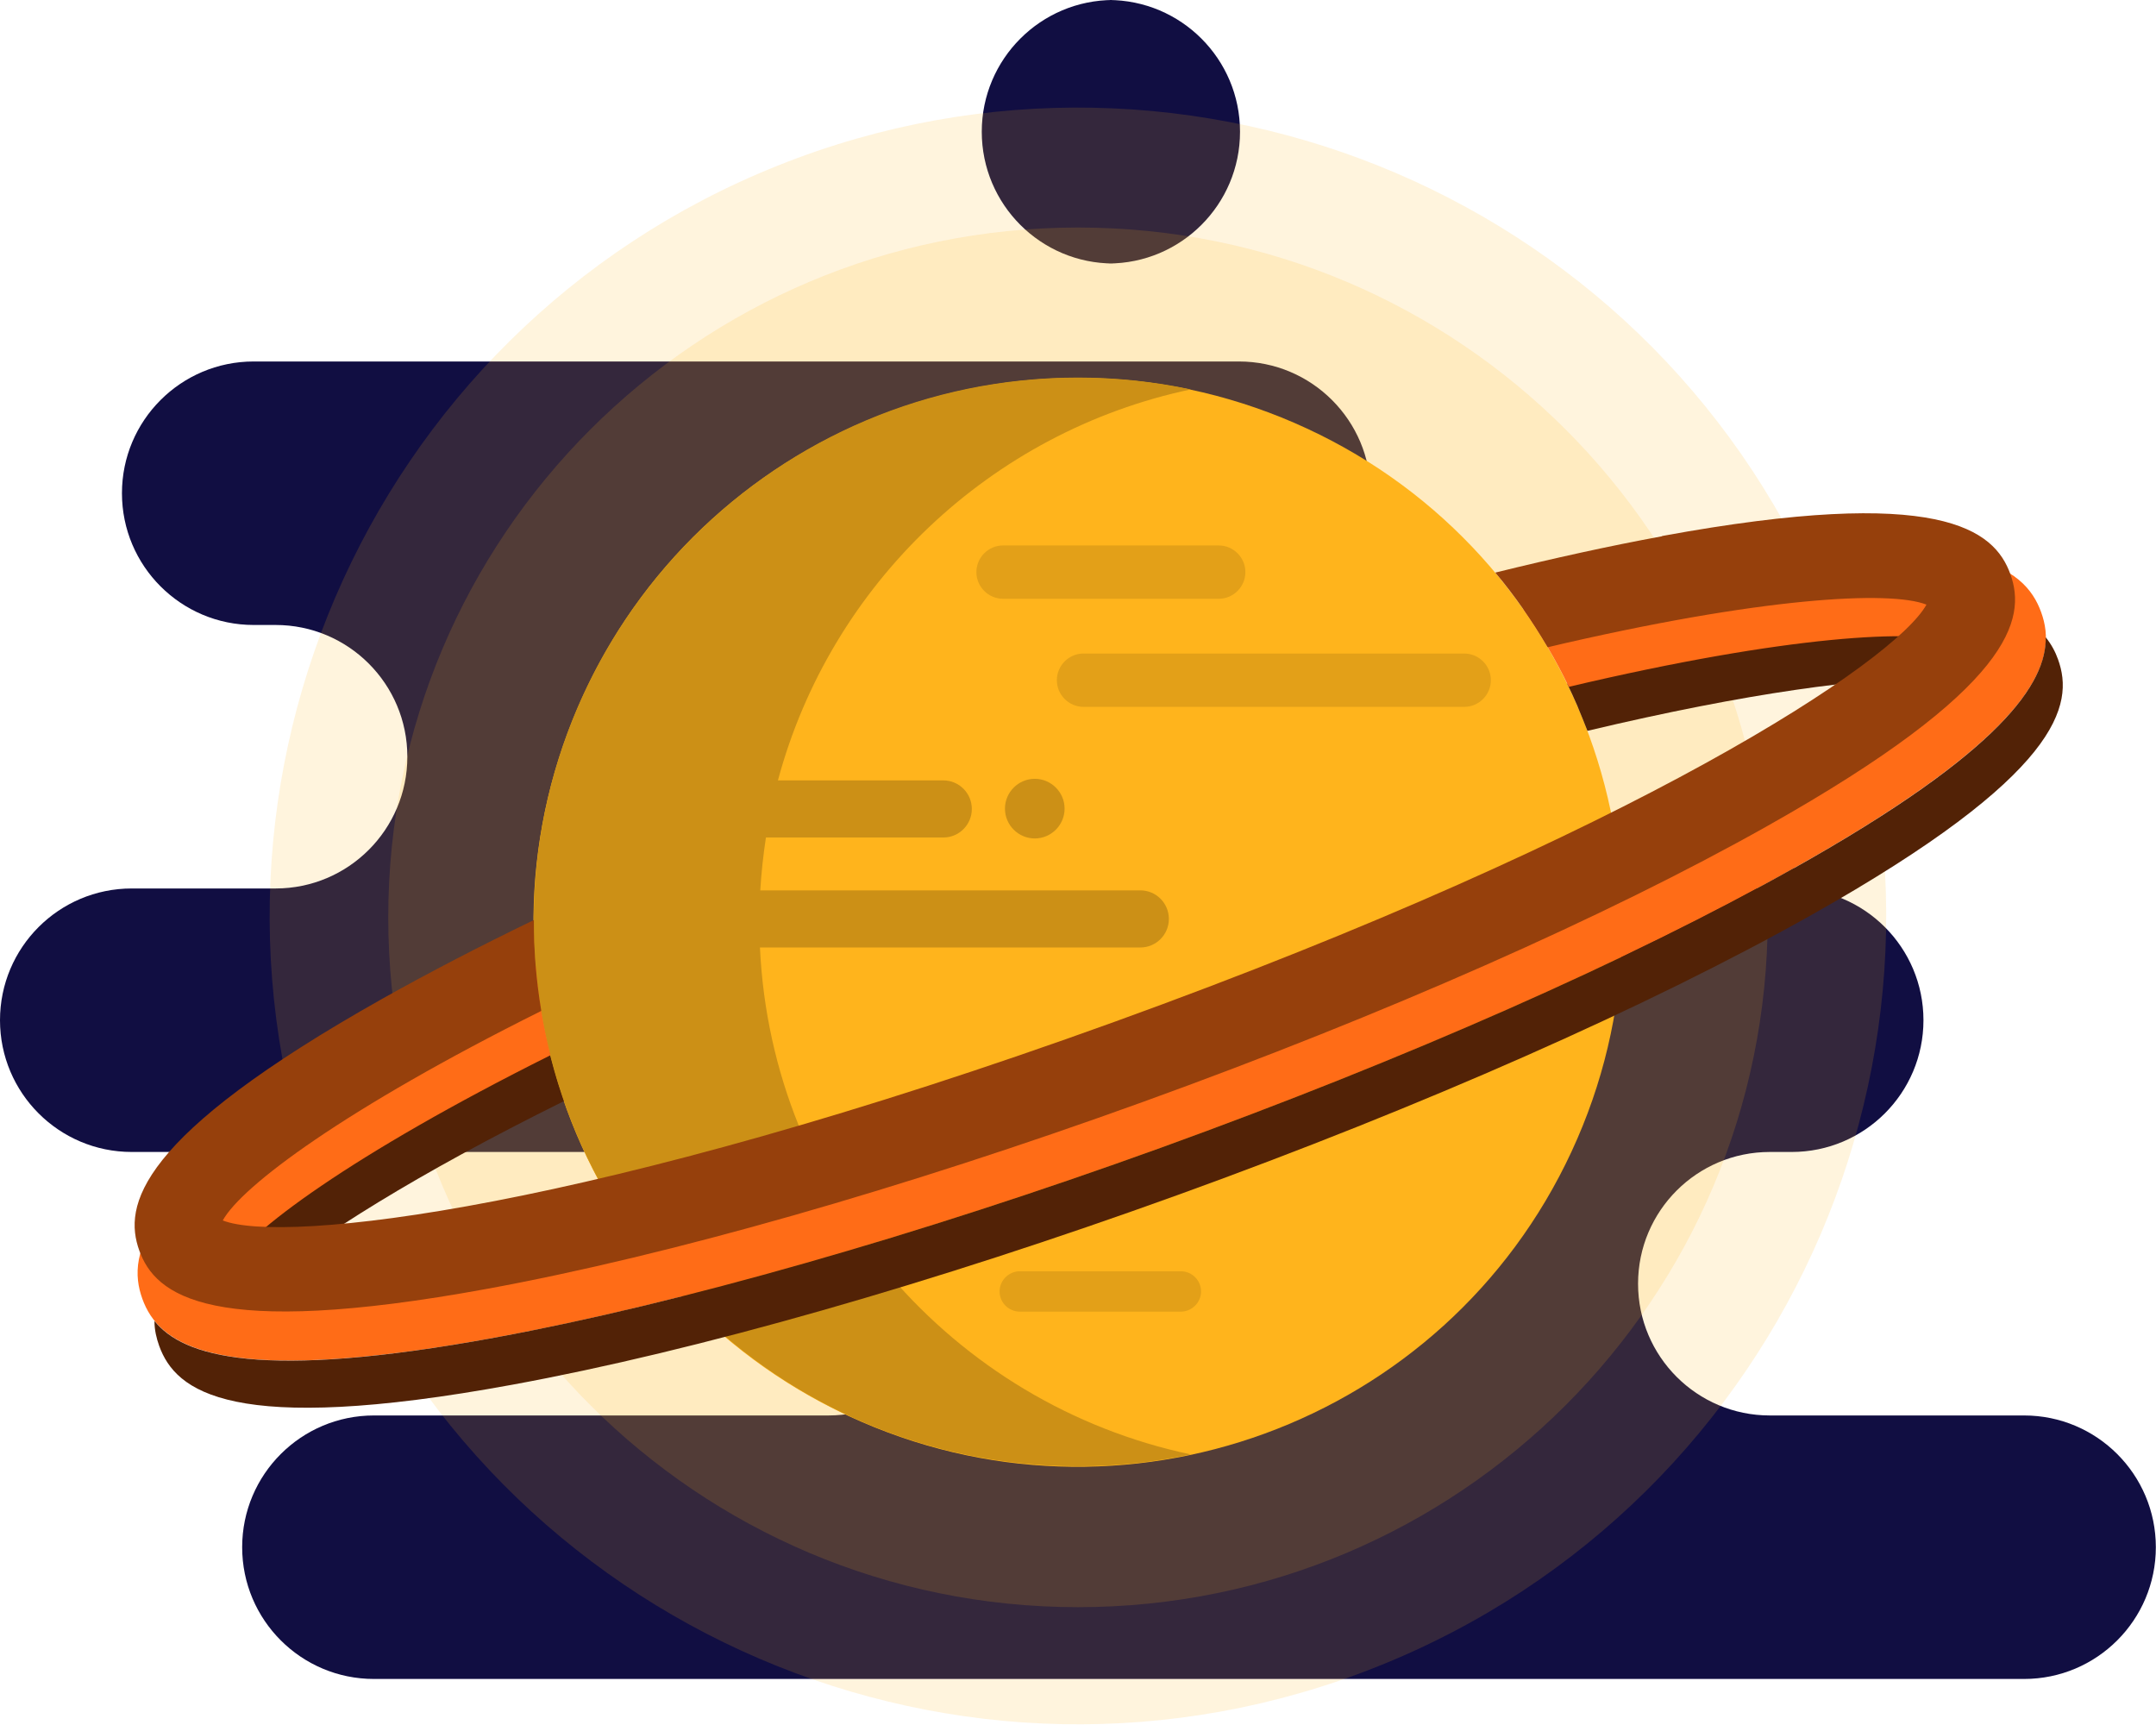
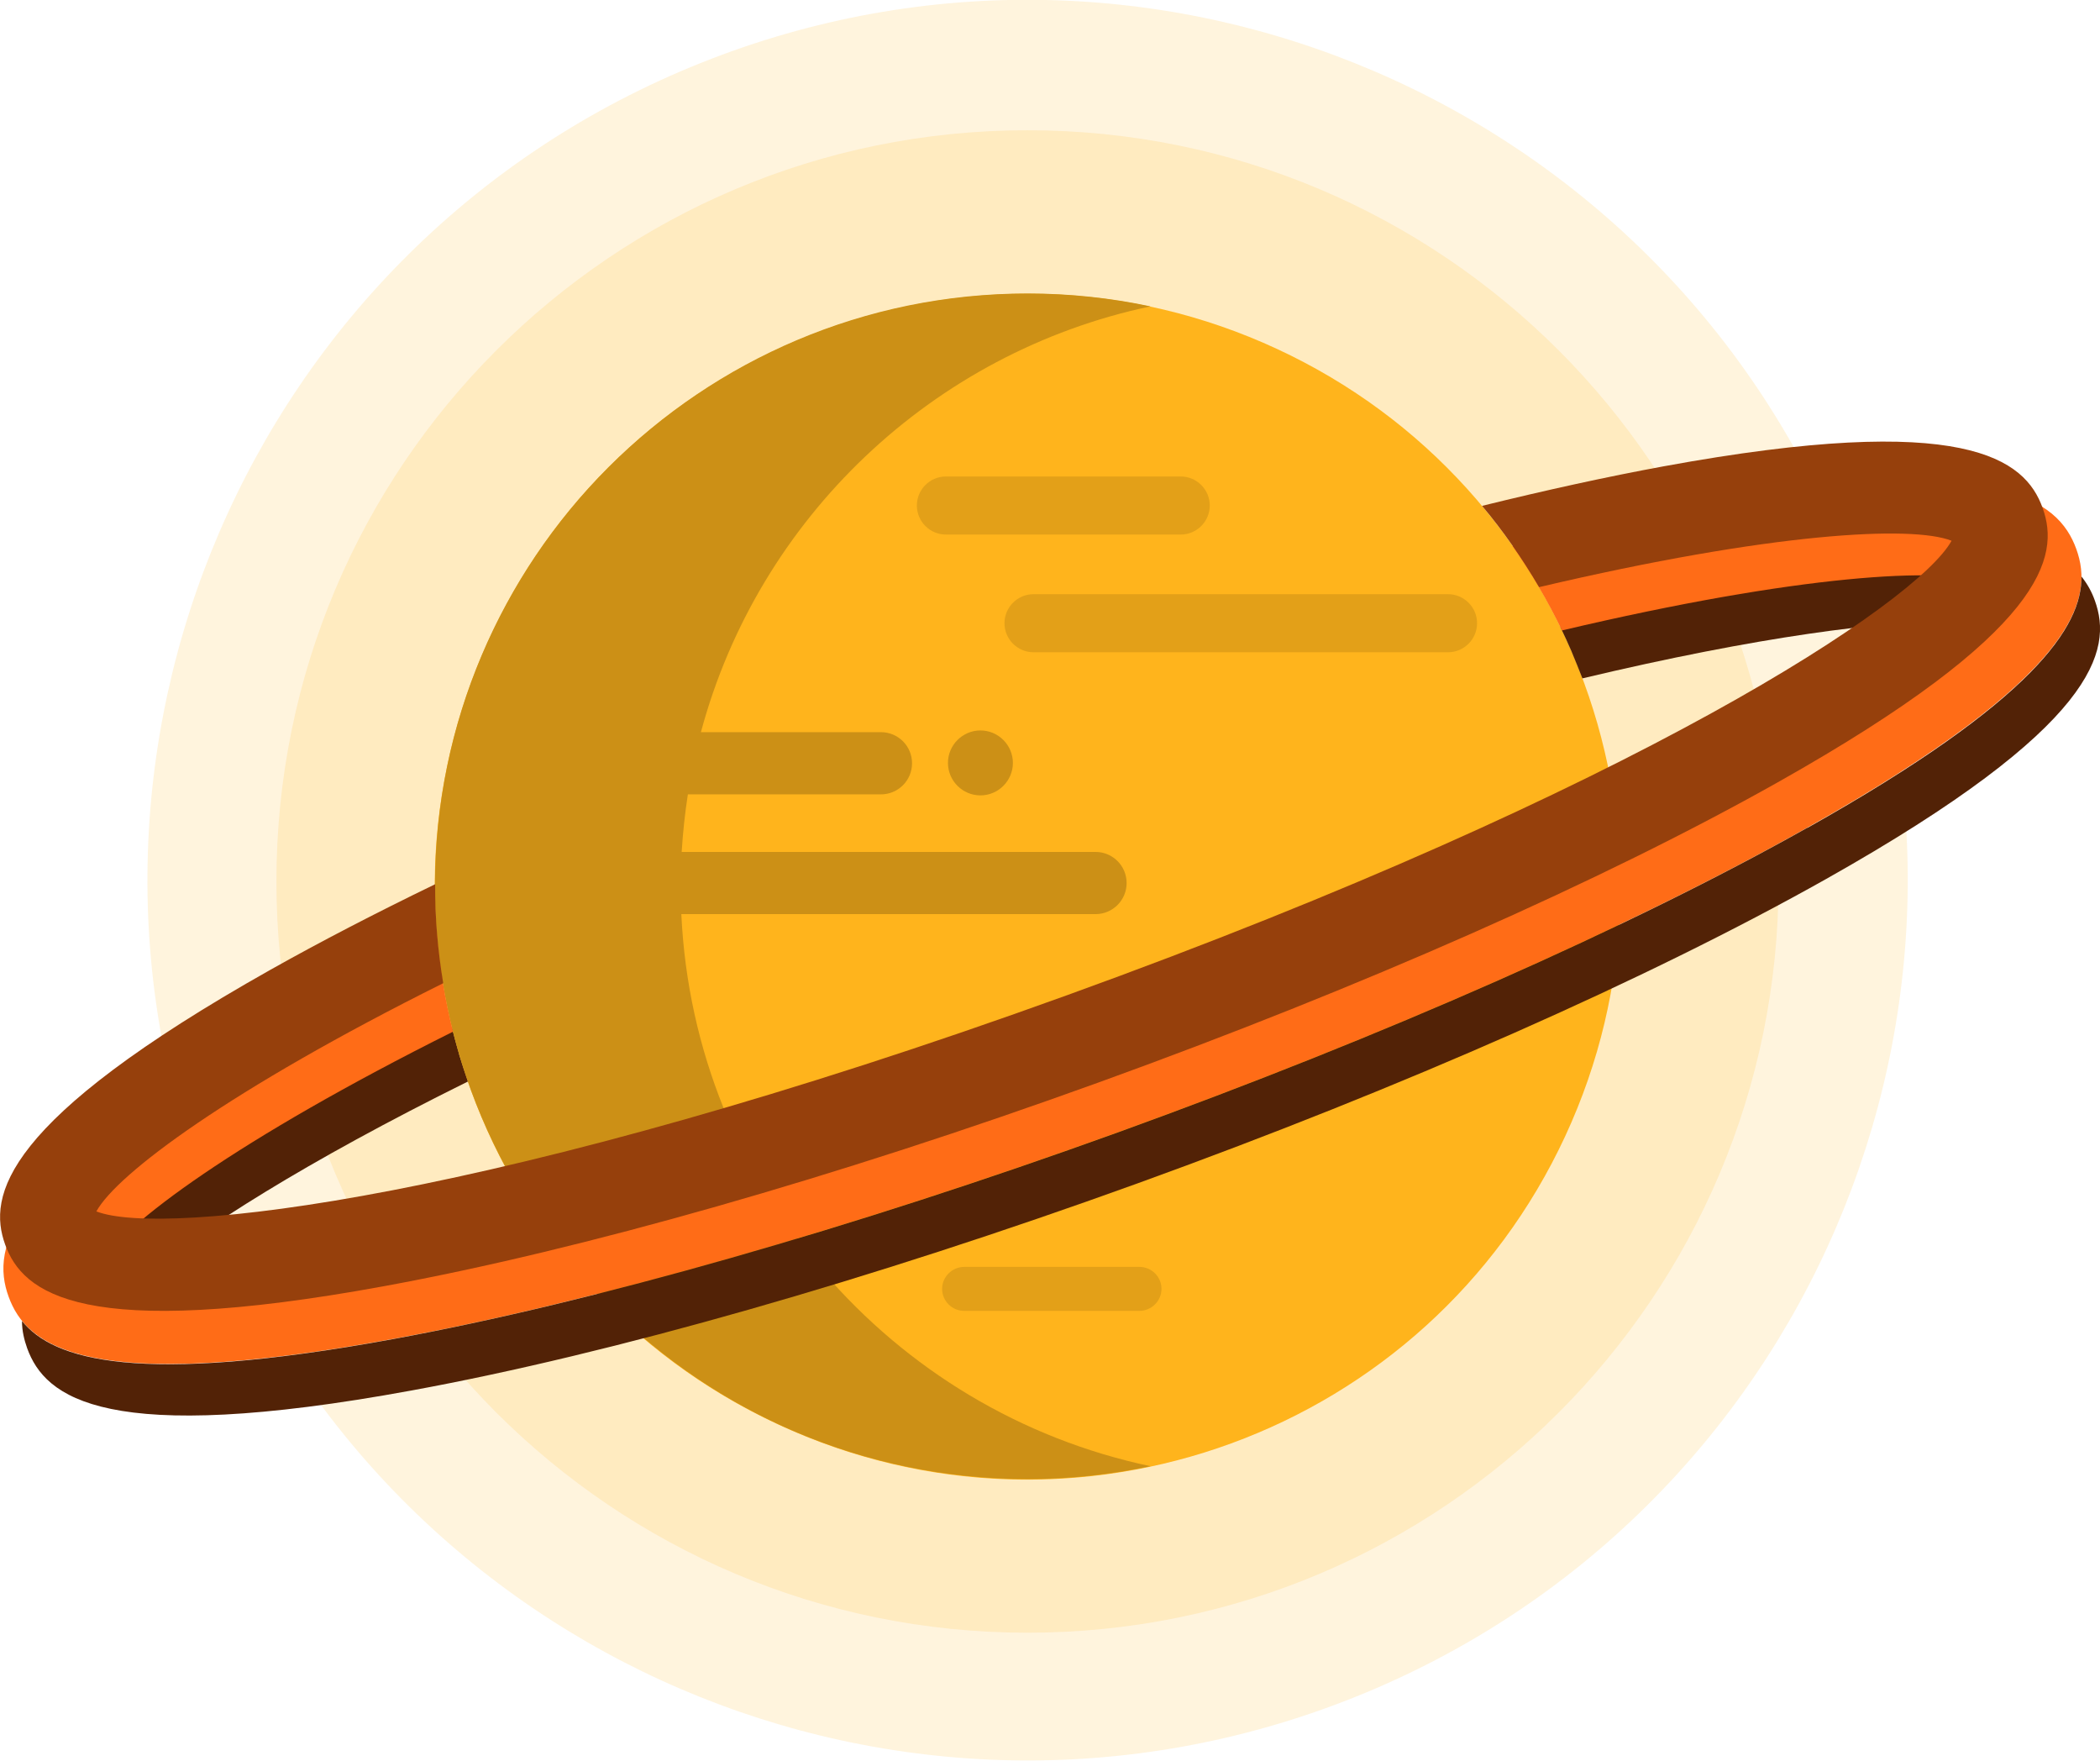
- <svg xmlns="http://www.w3.org/2000/svg" id="Layer_2" viewBox="0 0 136.66 109.29">
+ <svg xmlns="http://www.w3.org/2000/svg" id="Layer_2" viewBox="0 0 122.24 102.44">
  <defs>
    <style>
      .cls-1 {
        fill: #ff6c17;
      }

      .cls-2 {
        opacity: .15;
      }

      .cls-2, .cls-3 {
        fill: #ffb41c;
      }

      .cls-4 {
        fill: #522206;
      }

      .cls-5 {
        fill: #e3a018;
      }

      .cls-6 {
        fill: #cc9016;
      }

      .cls-7 {
-         fill: #110e42;
-       }
- 
-       .cls-8 {
        fill: #96400c;
      }
    </style>
  </defs>
  <g id="OBJECTS">
    <g>
+       <circle class="cls-2" cx="59.81" cy="51.22" r="51.22" transform="translate(-14.73 25.85) rotate(-21.78)" />
+       <circle class="cls-2" cx="59.81" cy="51.3" r="43.72" />
+       <circle class="cls-3" cx="59.82" cy="51.61" r="34.5" transform="translate(-12.19 84.12) rotate(-65.09)" />
+       <path class="cls-4" d="M90.83,36.5c.23.47.45.96.66,1.44,0,.01,0,.02.01.03.21.5.41,1,.61,1.51,10.25-2.44,17.57-3.36,21.79-3.34,1.28-1.07,2.1-1.96,2.45-2.6-2.44-.96-11.11-.49-25.52,2.95Z" />
+       <path class="cls-4" d="M27.23,62.91c-.18-.51-.34-1.02-.5-1.53,0,0,0-.01,0-.02-.15-.51-.29-1.03-.42-1.54,0,0,0,0,0,0-13.28,6.56-20.25,11.75-21.51,14.05.69.27,1.88.42,3.55.43,3.23-2.72,9.44-6.68,18.89-11.36,0,0,0-.01,0-.02Z" />
      <g>
-         <path class="cls-7" d="M70.58,16.7h-.33c4.61,0,8.35-3.74,8.35-8.35s-3.74-8.35-8.35-8.35h.33c-4.61,0-8.35,3.74-8.35,8.35s3.74,8.35,8.35,8.35Z" />
-         <path class="cls-7" d="M128.31,89.71h-16.13c-4.61,0-8.35-3.74-8.35-8.35s3.74-8.35,8.35-8.35h1.39c4.61,0,8.35-3.74,8.35-8.35s-3.74-8.35-8.35-8.35h-36.43c-4.61,0-8.35-3.74-8.35-8.35s3.74-8.35,8.35-8.35h1.39c4.61,0,8.35-3.74,8.35-8.35s-3.74-8.35-8.35-8.35H16.08c-4.61,0-8.35,3.74-8.35,8.35s3.74,8.35,8.35,8.35h1.39c4.61,0,8.35,3.74,8.35,8.35s-3.74,8.35-8.35,8.35h-9.12c-4.61,0-8.35,3.74-8.35,8.35s3.74,8.35,8.35,8.35h44.16c4.61,0,8.35,3.74,8.35,8.35s-3.74,8.35-8.35,8.35h-28.81c-4.61,0-8.35,3.74-8.35,8.35s3.74,8.35,8.35,8.35h104.6c4.61,0,8.35-3.74,8.35-8.35s-3.74-8.35-8.35-8.35Z" />
-       </g>
-       <circle class="cls-2" cx="68.33" cy="58.06" r="51.22" transform="translate(-16.67 29.49) rotate(-21.78)" />
-       <circle class="cls-2" cx="68.33" cy="58.14" r="43.72" />
-       <circle class="cls-3" cx="68.33" cy="58.45" r="34.5" transform="translate(-13.47 95.81) rotate(-65.09)" />
-       <path class="cls-4" d="M99.34,43.34c.23.47.45.96.66,1.44,0,.01,0,.02.01.03.21.5.41,1,.61,1.51,10.25-2.44,17.57-3.36,21.79-3.34,1.28-1.07,2.1-1.96,2.45-2.6-2.44-.96-11.11-.49-25.52,2.95Z" />
-       <path class="cls-4" d="M35.75,69.75c-.18-.51-.34-1.02-.5-1.53,0,0,0-.01,0-.02-.15-.51-.29-1.03-.42-1.54,0,0,0,0,0,0-13.28,6.56-20.25,11.75-21.51,14.05.69.27,1.88.42,3.55.43,3.23-2.72,9.44-6.68,18.89-11.36,0,0,0-.01,0-.02Z" />
-       <g>
-         <path class="cls-6" d="M48.17,60.05h24.11c1,0,1.81-.81,1.81-1.81s-.81-1.81-1.81-1.81h-24.09c.07-1.13.19-2.25.36-3.35h11.24c1,0,1.81-.81,1.81-1.81s-.81-1.81-1.81-1.81h-10.48c3.34-12.44,13.47-22.1,26.17-24.78-2.31-.49-4.7-.75-7.15-.75-19.05,0-34.5,15.45-34.5,34.5s15.44,34.5,34.5,34.5c2.45,0,4.84-.26,7.15-.75-15.11-3.19-26.57-16.25-27.31-32.13Z" />
-         <path class="cls-6" d="M63.7,51.25c0,1.04.85,1.89,1.89,1.89s1.89-.85,1.89-1.89-.85-1.89-1.89-1.89-1.89.85-1.89,1.89Z" />
+         <path class="cls-6" d="M39.66,53.2h24.11c1,0,1.81-.81,1.81-1.81s-.81-1.81-1.81-1.81h-24.09c.07-1.13.19-2.25.36-3.35h11.24c1,0,1.81-.81,1.81-1.81s-.81-1.81-1.81-1.81h-10.48c3.34-12.44,13.47-22.1,26.17-24.78-2.31-.49-4.7-.75-7.15-.75-19.05,0-34.5,15.45-34.5,34.5s15.44,34.5,34.5,34.5c2.45,0,4.84-.26,7.15-.75-15.11-3.19-26.57-16.25-27.31-32.13Z" />
+         <path class="cls-6" d="M55.18,44.4c0,1.04.85,1.89,1.89,1.89s1.89-.85,1.89-1.89-.85-1.89-1.89-1.89-1.89.85-1.89,1.89Z" />
      </g>
      <g>
-         <path class="cls-5" d="M92.81,41.42h-24.13c-.93,0-1.69.76-1.69,1.69s.76,1.69,1.69,1.69h24.13c.93,0,1.69-.76,1.69-1.69s-.76-1.69-1.69-1.69Z" />
-         <path class="cls-5" d="M77.25,37.95c.93,0,1.69-.76,1.69-1.69s-.76-1.69-1.69-1.69h-13.67c-.93,0-1.69.76-1.69,1.69s.76,1.69,1.69,1.69h13.67Z" />
-         <path class="cls-5" d="M74.84,80.57h-10.19c-.71,0-1.29.58-1.29,1.28s.57,1.28,1.29,1.28h10.19c.71,0,1.29-.58,1.29-1.28s-.57-1.28-1.29-1.28Z" />
+         <path class="cls-5" d="M84.29,34.58h-24.13c-.93,0-1.69.76-1.69,1.69s.76,1.69,1.69,1.69h24.13c.93,0,1.69-.76,1.69-1.69s-.76-1.69-1.69-1.69Z" />
+         <path class="cls-5" d="M68.73,31.11c.93,0,1.69-.76,1.69-1.69s-.76-1.69-1.69-1.69h-13.67c-.93,0-1.69.76-1.69,1.69s.76,1.69,1.69,1.69h13.67Z" />
+         <path class="cls-5" d="M66.32,73.73h-10.19c-.71,0-1.29.58-1.29,1.28s.57,1.28,1.29,1.28h10.19c.71,0,1.29-.58,1.29-1.28s-.57-1.28-1.29-1.28Z" />
      </g>
      <g>
-         <path class="cls-1" d="M106.98,36.35c-3.24.59-6.74,1.36-10.42,2.27,1.08,1.54,2.05,3.18,2.88,4.91,13.84-3.27,22.19-3.71,24.56-2.78-2,3.64-18.58,14.67-52.25,26.84-33.68,12.17-53.48,14.29-57.34,12.77,1.22-2.22,7.87-7.18,20.48-13.48-.47-1.87-.78-3.75-.93-5.62-3.34,1.63-6.47,3.25-9.29,4.84-15.84,8.91-16.68,13.34-15.65,16.21,1.04,2.87,4.52,5.74,22.39,2.46,11.68-2.14,26.66-6.42,42.19-12.03,15.52-5.61,29.78-11.91,40.13-17.73,15.84-8.91,16.69-13.34,15.65-16.21s-4.52-5.74-22.39-2.46Z" />
-         <path class="cls-4" d="M113.72,55.01c-10.35,5.82-24.6,12.11-40.13,17.73-15.53,5.61-30.51,9.88-42.19,12.03-14.9,2.74-19.8,1.2-21.61-1.05,0,.58.13,1.1.3,1.58,1.04,2.87,4.52,5.74,22.39,2.46,11.68-2.14,26.66-6.42,42.19-12.03,15.52-5.61,29.78-11.91,40.13-17.73,15.84-8.91,16.69-13.34,15.65-16.21-.17-.48-.42-.95-.78-1.4.04,2.89-2.74,7.21-15.95,14.63Z" />
-         <path class="cls-8" d="M105.34,33.99c-3.27.6-6.82,1.38-10.56,2.3,1.23,1.46,2.33,3.05,3.32,4.73,13.52-3.18,21.7-3.61,24.01-2.7-1.97,3.58-18.31,14.46-51.49,26.45-33.19,12-52.7,14.08-56.5,12.58,1.2-2.18,7.75-7.08,20.19-13.28-.32-1.92-.48-3.85-.47-5.76-3.47,1.68-6.69,3.35-9.59,4.98-15.61,8.78-16.44,13.14-15.42,15.97,1.02,2.83,4.45,5.65,22.07,2.42,11.51-2.11,26.27-6.32,41.57-11.85,15.3-5.53,29.34-11.73,39.54-17.47,15.61-8.78,16.44-13.14,15.42-15.97-1.02-2.83-4.45-5.65-22.07-2.42Z" />
+         <path class="cls-1" d="M98.46,29.51c-3.24.59-6.74,1.36-10.42,2.27,1.08,1.54,2.05,3.18,2.88,4.91,13.84-3.27,22.19-3.71,24.56-2.78-2,3.64-18.58,14.67-52.25,26.84-33.68,12.17-53.48,14.29-57.34,12.77,1.22-2.22,7.87-7.18,20.48-13.48-.47-1.87-.78-3.75-.93-5.62-3.34,1.63-6.47,3.25-9.29,4.84C.31,68.16-.54,72.6.5,75.46c1.04,2.87,4.52,5.74,22.39,2.46,11.68-2.14,26.66-6.42,42.19-12.03,15.52-5.61,29.78-11.91,40.13-17.73,15.84-8.91,16.69-13.34,15.65-16.21s-4.52-5.74-22.39-2.46Z" />
+         <path class="cls-4" d="M105.21,48.17c-10.35,5.82-24.6,12.11-40.13,17.73-15.53,5.61-30.51,9.88-42.19,12.03-14.9,2.74-19.8,1.2-21.61-1.05,0,.58.13,1.1.3,1.58,1.04,2.87,4.52,5.74,22.39,2.46,11.68-2.14,26.66-6.42,42.19-12.03,15.52-5.61,29.78-11.91,40.13-17.73,15.84-8.91,16.69-13.34,15.65-16.21-.17-.48-.42-.95-.78-1.4.04,2.89-2.74,7.21-15.95,14.63Z" />
+         <path class="cls-7" d="M96.83,27.14c-3.27.6-6.82,1.38-10.56,2.3,1.23,1.46,2.33,3.05,3.32,4.73,13.52-3.18,21.7-3.61,24.01-2.7-1.97,3.58-18.31,14.46-51.49,26.45-33.19,12-52.7,14.08-56.5,12.58,1.2-2.18,7.75-7.08,20.19-13.28-.32-1.92-.48-3.85-.47-5.76-3.47,1.68-6.69,3.35-9.59,4.98C.11,65.24-.72,69.61.3,72.43c1.02,2.83,4.45,5.65,22.07,2.42,11.51-2.11,26.27-6.32,41.57-11.85,15.3-5.53,29.34-11.73,39.54-17.47,15.61-8.78,16.44-13.14,15.42-15.97-1.02-2.83-4.45-5.65-22.07-2.42Z" />
      </g>
    </g>
  </g>
</svg>
